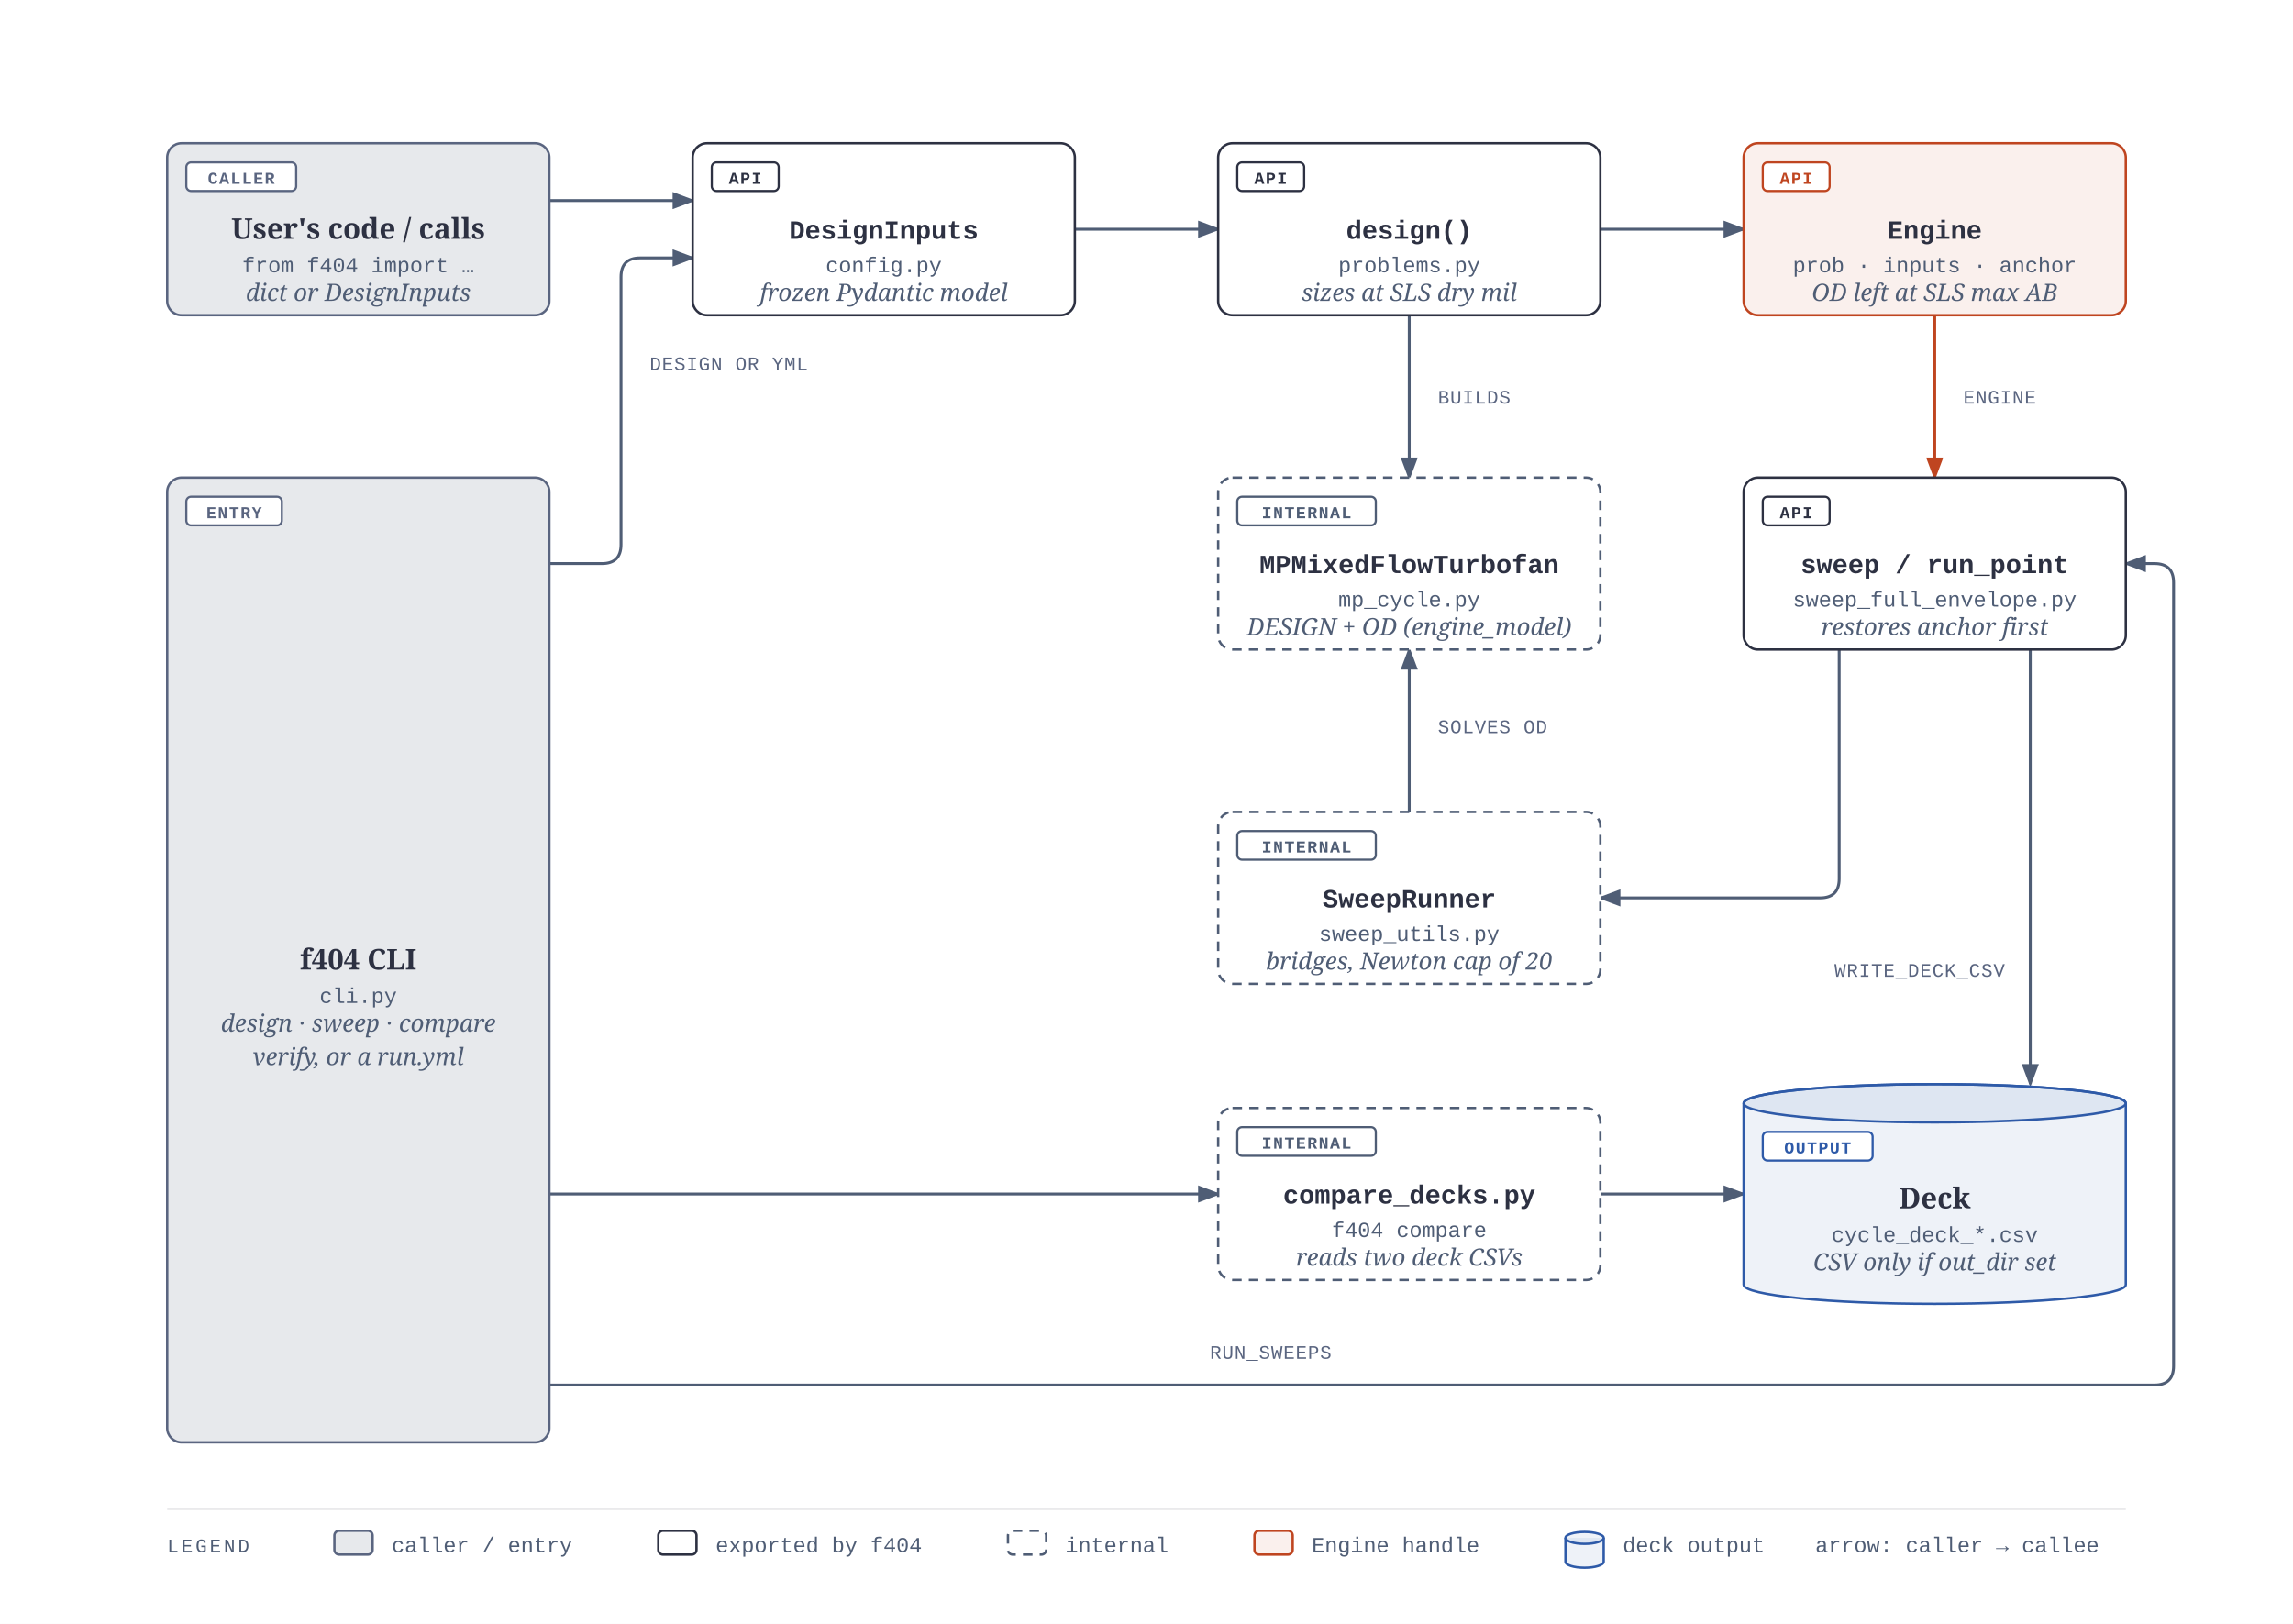
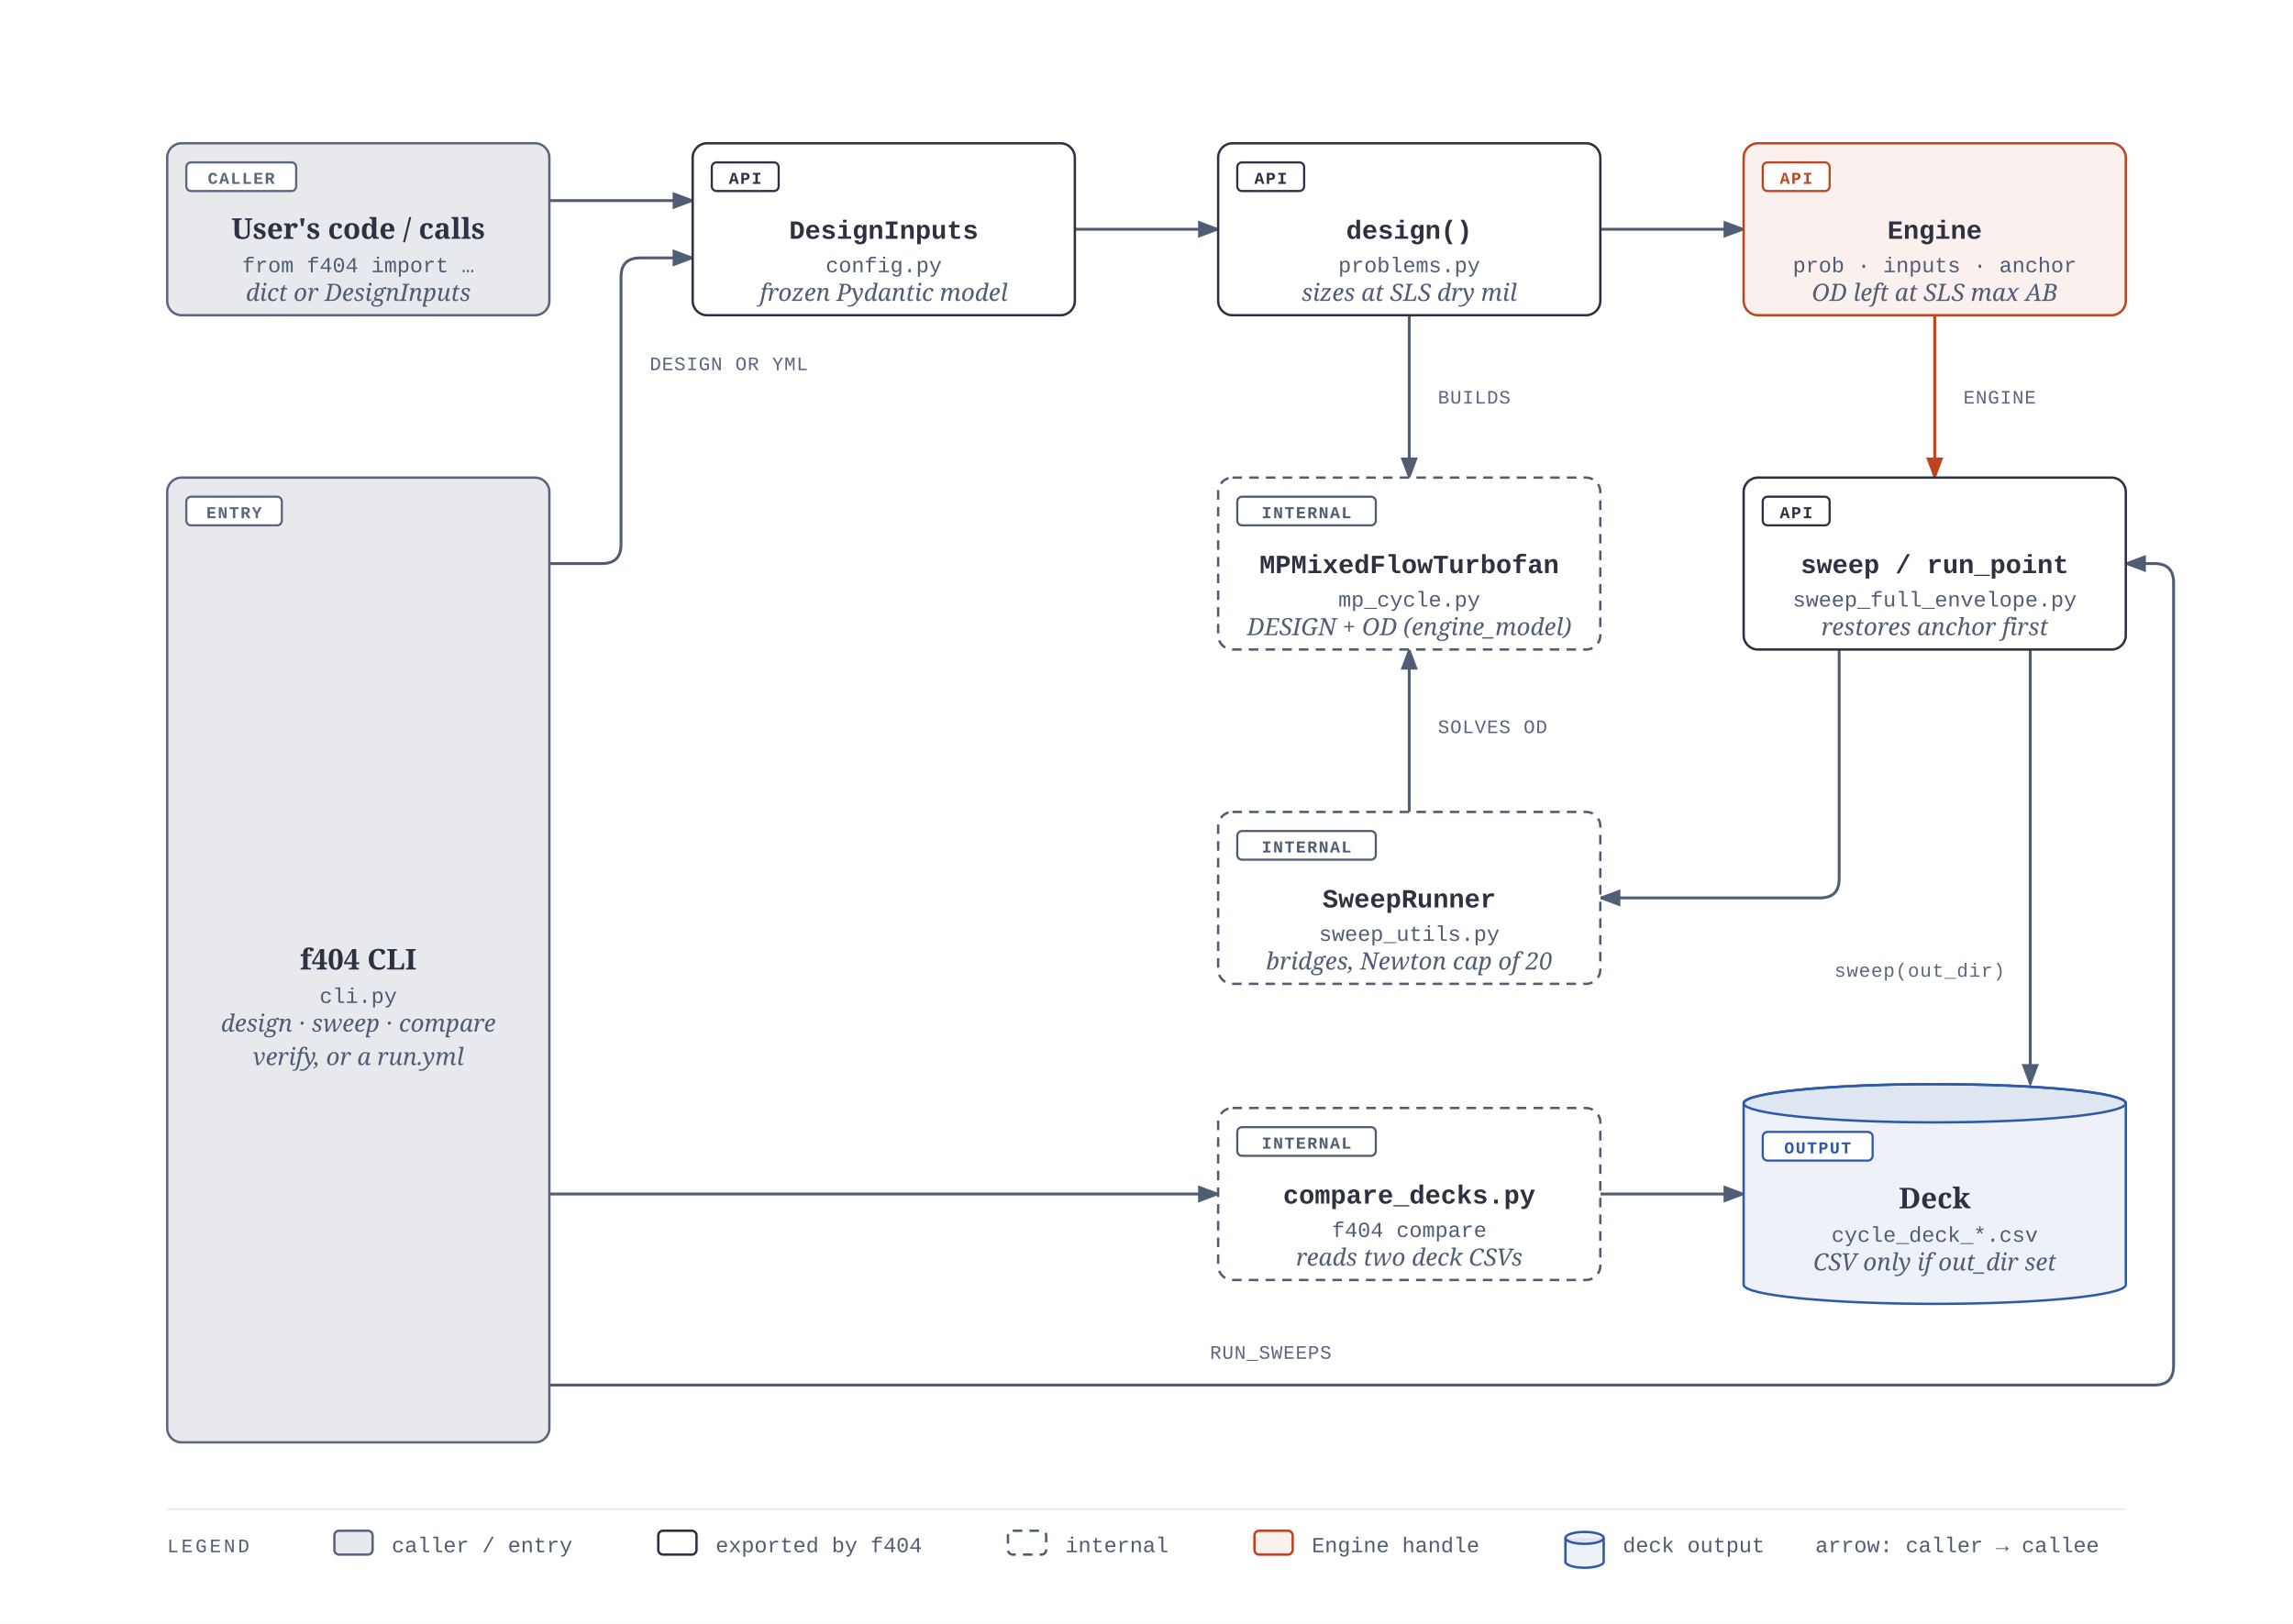
<svg xmlns="http://www.w3.org/2000/svg" viewBox="0 0 960 680" role="img" aria-labelledby="f404-arch-title f404-arch-desc">
  <defs>
    <marker id="f404-arch-arrow" markerWidth="8" markerHeight="6" refX="7" refY="3" orient="auto">
      <polygon points="0 0, 8 3, 0 6" fill="#4f5d75" />
    </marker>
    <marker id="f404-arch-arrow-accent" markerWidth="8" markerHeight="6" refX="7" refY="3" orient="auto">
      <polygon points="0 0, 8 3, 0 6" fill="#bf4520" />
    </marker>
  </defs>
  <rect width="100%" height="100%" fill="#ffffff" />
  <path d="M230,84 H290" fill="none" stroke="#4f5d75" stroke-width="1.2" marker-end="url(#f404-arch-arrow)" />
  <path d="M230,236 H252 Q260,236 260,228 V116 Q260,108 268,108 H290" fill="none" stroke="#4f5d75" stroke-width="1.2" marker-end="url(#f404-arch-arrow)" />
  <path d="M450,96 H510" fill="none" stroke="#4f5d75" stroke-width="1.2" marker-end="url(#f404-arch-arrow)" />
  <path d="M670,96 H730" fill="none" stroke="#4f5d75" stroke-width="1.2" marker-end="url(#f404-arch-arrow)" />
  <path d="M590,132 V200" fill="none" stroke="#4f5d75" stroke-width="1.2" marker-end="url(#f404-arch-arrow)" />
  <path d="M810,132 V200" fill="none" stroke="#bf4520" stroke-width="1.2" marker-end="url(#f404-arch-arrow-accent)" />
  <path d="M770,272 V368 Q770,376 762,376 H670" fill="none" stroke="#4f5d75" stroke-width="1.2" marker-end="url(#f404-arch-arrow)" />
  <path d="M590,340 V272" fill="none" stroke="#4f5d75" stroke-width="1.2" marker-end="url(#f404-arch-arrow)" />
  <path d="M850,272 V454" fill="none" stroke="#4f5d75" stroke-width="1.2" marker-end="url(#f404-arch-arrow)" />
  <path d="M670,500 H730" fill="none" stroke="#4f5d75" stroke-width="1.2" marker-end="url(#f404-arch-arrow)" />
  <path d="M230,500 H510" fill="none" stroke="#4f5d75" stroke-width="1.2" marker-end="url(#f404-arch-arrow)" />
  <path d="M230,580 H902 Q910,580 910,572 V244 Q910,236 902,236 H890" fill="none" stroke="#4f5d75" stroke-width="1.2" marker-end="url(#f404-arch-arrow)" />
  <rect x="268" y="146" width="73" height="12" rx="2" fill="#ffffff" />
  <text x="272" y="155" fill="#5a6580" font-size="8" font-weight="400" font-family="'Courier New',Courier,monospace" text-anchor="start" letter-spacing="0.04em">DESIGN OR YML</text>
  <rect x="598" y="160" width="40" height="12" rx="2" fill="#ffffff" />
  <text x="602" y="169" fill="#5a6580" font-size="8" font-weight="400" font-family="'Courier New',Courier,monospace" text-anchor="start" letter-spacing="0.04em">BUILDS</text>
  <rect x="818" y="160" width="40" height="12" rx="2" fill="#ffffff" />
  <text x="822" y="169" fill="#5a6580" font-size="8" font-weight="400" font-family="'Courier New',Courier,monospace" text-anchor="start" letter-spacing="0.04em">ENGINE</text>
  <rect x="598" y="298" width="58" height="12" rx="2" fill="#ffffff" />
  <text x="602" y="307" fill="#5a6580" font-size="8" font-weight="400" font-family="'Courier New',Courier,monospace" text-anchor="start" letter-spacing="0.04em">SOLVES OD</text>
  <rect x="764" y="400" width="78" height="12" rx="2" fill="#ffffff" />
-   <text x="768" y="409" fill="#5a6580" font-size="8" font-weight="400" font-family="'Courier New',Courier,monospace" text-anchor="start" letter-spacing="0.04em">WRITE_DECK_CSV</text>
+   <text x="768" y="409" fill="#5a6580" font-size="8" font-weight="400" font-family="'Courier New',Courier,monospace" text-anchor="start" letter-spacing="0.04em">sweep(out_dir)</text>
  <rect x="500" y="560" width="64" height="12" rx="2" fill="#ffffff" />
  <text x="532.0" y="569" fill="#5a6580" font-size="8" font-weight="400" font-family="'Courier New',Courier,monospace" text-anchor="middle" letter-spacing="0.04em">RUN_SWEEPS</text>
  <rect x="70" y="60" width="160" height="72" rx="6" fill="#ffffff" />
  <rect x="70" y="60" width="160" height="72" rx="6" fill="rgba(79,93,117,0.14)" stroke="#5a6580" stroke-width="1" />
  <rect x="78" y="68" width="46" height="12" rx="2" fill="#ffffff" stroke="#5a6580" stroke-width="0.9" />
  <text x="101.0" y="77" fill="#5a6580" font-size="7" font-weight="700" font-family="'Courier New',Courier,monospace" text-anchor="middle" letter-spacing="0.08em">CALLER</text>
  <text x="150.0" y="100.0" fill="#2d3142" font-size="12" font-weight="700" font-family="'XCharter','Charter',serif" text-anchor="middle">User's code / calls</text>
  <text x="150.0" y="114.0" fill="#4f5d75" font-size="9" font-weight="400" font-family="'Courier New',Courier,monospace" text-anchor="middle">from f404 import …</text>
  <text x="150.0" y="126.0" fill="#4f5d75" font-size="10" font-weight="400" font-style="italic" font-family="'XCharter','Charter',serif" text-anchor="middle">dict or DesignInputs</text>
  <rect x="70" y="200" width="160" height="404" rx="6" fill="#ffffff" />
  <rect x="70" y="200" width="160" height="404" rx="6" fill="rgba(79,93,117,0.14)" stroke="#5a6580" stroke-width="1" />
  <rect x="78" y="208" width="40" height="12" rx="2" fill="#ffffff" stroke="#5a6580" stroke-width="0.9" />
  <text x="98.0" y="217" fill="#5a6580" font-size="7" font-weight="700" font-family="'Courier New',Courier,monospace" text-anchor="middle" letter-spacing="0.08em">ENTRY</text>
  <text x="150.0" y="406.0" fill="#2d3142" font-size="12" font-weight="700" font-family="'XCharter','Charter',serif" text-anchor="middle">f404 CLI</text>
  <text x="150.0" y="420.0" fill="#4f5d75" font-size="9" font-weight="400" font-family="'Courier New',Courier,monospace" text-anchor="middle">cli.py</text>
  <text x="150.0" y="432.0" fill="#4f5d75" font-size="10" font-weight="400" font-style="italic" font-family="'XCharter','Charter',serif" text-anchor="middle">design · sweep · compare</text>
  <text x="150" y="446" fill="#4f5d75" font-size="10" font-weight="400" font-style="italic" font-family="'XCharter','Charter',serif" text-anchor="middle">verify, or a run.yml</text>
  <rect x="290" y="60" width="160" height="72" rx="6" fill="#ffffff" />
  <rect x="290" y="60" width="160" height="72" rx="6" fill="#ffffff" stroke="#2d3142" stroke-width="1" />
  <rect x="298" y="68" width="28" height="12" rx="2" fill="#ffffff" stroke="#2d3142" stroke-width="0.9" />
  <text x="312.0" y="77" fill="#2d3142" font-size="7" font-weight="700" font-family="'Courier New',Courier,monospace" text-anchor="middle" letter-spacing="0.08em">API</text>
  <text x="370.0" y="100.0" fill="#2d3142" font-size="11" font-weight="700" font-family="'Courier New',Courier,monospace" text-anchor="middle">DesignInputs</text>
  <text x="370.0" y="114.0" fill="#4f5d75" font-size="9" font-weight="400" font-family="'Courier New',Courier,monospace" text-anchor="middle">config.py</text>
  <text x="370.0" y="126.0" fill="#4f5d75" font-size="10" font-weight="400" font-style="italic" font-family="'XCharter','Charter',serif" text-anchor="middle">frozen Pydantic model</text>
  <rect x="510" y="60" width="160" height="72" rx="6" fill="#ffffff" />
  <rect x="510" y="60" width="160" height="72" rx="6" fill="#ffffff" stroke="#2d3142" stroke-width="1" />
  <rect x="518" y="68" width="28" height="12" rx="2" fill="#ffffff" stroke="#2d3142" stroke-width="0.9" />
  <text x="532.0" y="77" fill="#2d3142" font-size="7" font-weight="700" font-family="'Courier New',Courier,monospace" text-anchor="middle" letter-spacing="0.08em">API</text>
  <text x="590.0" y="100.0" fill="#2d3142" font-size="11" font-weight="700" font-family="'Courier New',Courier,monospace" text-anchor="middle">design()</text>
  <text x="590.0" y="114.0" fill="#4f5d75" font-size="9" font-weight="400" font-family="'Courier New',Courier,monospace" text-anchor="middle">problems.py</text>
  <text x="590.0" y="126.0" fill="#4f5d75" font-size="10" font-weight="400" font-style="italic" font-family="'XCharter','Charter',serif" text-anchor="middle">sizes at SLS dry mil</text>
  <rect x="730" y="60" width="160" height="72" rx="6" fill="#ffffff" />
  <rect x="730" y="60" width="160" height="72" rx="6" fill="rgba(191,69,32,0.08)" stroke="#bf4520" stroke-width="1" />
  <rect x="738" y="68" width="28" height="12" rx="2" fill="#ffffff" stroke="#bf4520" stroke-width="0.9" />
  <text x="752.0" y="77" fill="#bf4520" font-size="7" font-weight="700" font-family="'Courier New',Courier,monospace" text-anchor="middle" letter-spacing="0.08em">API</text>
  <text x="810.0" y="100.0" fill="#2d3142" font-size="11" font-weight="700" font-family="'Courier New',Courier,monospace" text-anchor="middle">Engine</text>
  <text x="810.0" y="114.0" fill="#4f5d75" font-size="9" font-weight="400" font-family="'Courier New',Courier,monospace" text-anchor="middle">prob · inputs · anchor</text>
  <text x="810.0" y="126.0" fill="#4f5d75" font-size="10" font-weight="400" font-style="italic" font-family="'XCharter','Charter',serif" text-anchor="middle">OD left at SLS max AB</text>
  <rect x="730" y="200" width="160" height="72" rx="6" fill="#ffffff" />
  <rect x="730" y="200" width="160" height="72" rx="6" fill="#ffffff" stroke="#2d3142" stroke-width="1" />
  <rect x="738" y="208" width="28" height="12" rx="2" fill="#ffffff" stroke="#2d3142" stroke-width="0.9" />
  <text x="752.0" y="217" fill="#2d3142" font-size="7" font-weight="700" font-family="'Courier New',Courier,monospace" text-anchor="middle" letter-spacing="0.08em">API</text>
  <text x="810.0" y="240.0" fill="#2d3142" font-size="11" font-weight="700" font-family="'Courier New',Courier,monospace" text-anchor="middle">sweep / run_point</text>
  <text x="810.0" y="254.0" fill="#4f5d75" font-size="9" font-weight="400" font-family="'Courier New',Courier,monospace" text-anchor="middle">sweep_full_envelope.py</text>
  <text x="810.0" y="266.0" fill="#4f5d75" font-size="10" font-weight="400" font-style="italic" font-family="'XCharter','Charter',serif" text-anchor="middle">restores anchor first</text>
  <rect x="510" y="200" width="160" height="72" rx="6" fill="#ffffff" />
  <rect x="510" y="200" width="160" height="72" rx="6" fill="#ffffff" stroke="#4f5d75" stroke-width="1" stroke-dasharray="4,3" />
  <rect x="518" y="208" width="58" height="12" rx="2" fill="#ffffff" stroke="#4f5d75" stroke-width="0.9" />
  <text x="547.0" y="217" fill="#4f5d75" font-size="7" font-weight="700" font-family="'Courier New',Courier,monospace" text-anchor="middle" letter-spacing="0.08em">INTERNAL</text>
  <text x="590.0" y="240.0" fill="#2d3142" font-size="11" font-weight="700" font-family="'Courier New',Courier,monospace" text-anchor="middle">MPMixedFlowTurbofan</text>
  <text x="590.0" y="254.0" fill="#4f5d75" font-size="9" font-weight="400" font-family="'Courier New',Courier,monospace" text-anchor="middle">mp_cycle.py</text>
  <text x="590.0" y="266.0" fill="#4f5d75" font-size="10" font-weight="400" font-style="italic" font-family="'XCharter','Charter',serif" text-anchor="middle">DESIGN + OD (engine_model)</text>
  <rect x="510" y="340" width="160" height="72" rx="6" fill="#ffffff" />
  <rect x="510" y="340" width="160" height="72" rx="6" fill="#ffffff" stroke="#4f5d75" stroke-width="1" stroke-dasharray="4,3" />
  <rect x="518" y="348" width="58" height="12" rx="2" fill="#ffffff" stroke="#4f5d75" stroke-width="0.9" />
  <text x="547.0" y="357" fill="#4f5d75" font-size="7" font-weight="700" font-family="'Courier New',Courier,monospace" text-anchor="middle" letter-spacing="0.08em">INTERNAL</text>
  <text x="590.0" y="380.0" fill="#2d3142" font-size="11" font-weight="700" font-family="'Courier New',Courier,monospace" text-anchor="middle">SweepRunner</text>
  <text x="590.0" y="394.0" fill="#4f5d75" font-size="9" font-weight="400" font-family="'Courier New',Courier,monospace" text-anchor="middle">sweep_utils.py</text>
  <text x="590.0" y="406.0" fill="#4f5d75" font-size="10" font-weight="400" font-style="italic" font-family="'XCharter','Charter',serif" text-anchor="middle">bridges, Newton cap of 20</text>
  <path d="M730,462 A80,8 0 0,1 890,462 V538 A80,8 0 0,1 730,538 Z" fill="#ffffff" />
  <path d="M730,462 A80,8 0 0,1 890,462 V538 A80,8 0 0,1 730,538 Z" fill="rgba(46,90,168,0.08)" stroke="#2e5aa8" stroke-width="1" />
  <ellipse cx="810.0" cy="462" rx="80" ry="8" fill="rgba(46,90,168,0.08)" stroke="#2e5aa8" stroke-width="1" />
  <rect x="738" y="474" width="46" height="12" rx="2" fill="#ffffff" stroke="#2e5aa8" stroke-width="0.9" />
  <text x="761.0" y="483" fill="#2e5aa8" font-size="7" font-weight="700" font-family="'Courier New',Courier,monospace" text-anchor="middle" letter-spacing="0.08em">OUTPUT</text>
  <text x="810.0" y="506.0" fill="#2d3142" font-size="12" font-weight="700" font-family="'XCharter','Charter',serif" text-anchor="middle">Deck</text>
  <text x="810.0" y="520.0" fill="#4f5d75" font-size="9" font-weight="400" font-family="'Courier New',Courier,monospace" text-anchor="middle">cycle_deck_*.csv</text>
  <text x="810.0" y="532.0" fill="#4f5d75" font-size="10" font-weight="400" font-style="italic" font-family="'XCharter','Charter',serif" text-anchor="middle">CSV only if out_dir set</text>
  <rect x="510" y="464" width="160" height="72" rx="6" fill="#ffffff" />
  <rect x="510" y="464" width="160" height="72" rx="6" fill="#ffffff" stroke="#4f5d75" stroke-width="1" stroke-dasharray="4,3" />
  <rect x="518" y="472" width="58" height="12" rx="2" fill="#ffffff" stroke="#4f5d75" stroke-width="0.9" />
  <text x="547.0" y="481" fill="#4f5d75" font-size="7" font-weight="700" font-family="'Courier New',Courier,monospace" text-anchor="middle" letter-spacing="0.08em">INTERNAL</text>
  <text x="590.0" y="504.0" fill="#2d3142" font-size="11" font-weight="700" font-family="'Courier New',Courier,monospace" text-anchor="middle">compare_decks.py</text>
  <text x="590.0" y="518.0" fill="#4f5d75" font-size="9" font-weight="400" font-family="'Courier New',Courier,monospace" text-anchor="middle">f404 compare</text>
  <text x="590.0" y="530.0" fill="#4f5d75" font-size="10" font-weight="400" font-style="italic" font-family="'XCharter','Charter',serif" text-anchor="middle">reads two deck CSVs</text>
  <line x1="70" y1="632" x2="890" y2="632" stroke="rgba(45,49,66,0.10)" stroke-width="0.8" />
  <text x="70" y="650" fill="#4f5d75" font-size="8" font-weight="400" font-family="'Courier New',Courier,monospace" text-anchor="start" letter-spacing="0.14em">LEGEND</text>
  <rect x="140" y="641" width="16" height="10" rx="2" fill="rgba(79,93,117,0.14)" stroke="#5a6580" stroke-width="1" />
  <text x="164" y="650" fill="#4f5d75" font-size="9" font-weight="400" font-family="'Courier New',Courier,monospace" text-anchor="start">caller / entry</text>
  <rect x="275.6" y="641" width="16" height="10" rx="2" fill="#ffffff" stroke="#2d3142" stroke-width="1" />
  <text x="299.6" y="650" fill="#4f5d75" font-size="9" font-weight="400" font-family="'Courier New',Courier,monospace" text-anchor="start">exported by f404</text>
  <rect x="422.0" y="641" width="16" height="10" rx="2" fill="#ffffff" stroke="#4f5d75" stroke-width="1" stroke-dasharray="4,3" />
  <text x="446.0" y="650" fill="#4f5d75" font-size="9" font-weight="400" font-family="'Courier New',Courier,monospace" text-anchor="start">internal</text>
  <rect x="525.2" y="641" width="16" height="10" rx="2" fill="rgba(191,69,32,0.08)" stroke="#bf4520" stroke-width="1" />
  <text x="549.2" y="650" fill="#4f5d75" font-size="9" font-weight="400" font-family="'Courier New',Courier,monospace" text-anchor="start">Engine handle</text>
  <ellipse cx="663.4" cy="644" rx="8" ry="2.5" fill="rgba(46,90,168,0.08)" stroke="#2e5aa8" />
  <path d="M655.4,644 V654 A8,2.5 0 0,0 671.4,654 V644" fill="rgba(46,90,168,0.08)" stroke="#2e5aa8" />
  <text x="679.4" y="650" fill="#4f5d75" font-size="9" font-weight="400" font-family="'Courier New',Courier,monospace" text-anchor="start">deck output</text>
  <text x="760" y="650" fill="#4f5d75" font-size="9" font-weight="400" font-family="'Courier New',Courier,monospace" text-anchor="start">arrow: caller → callee</text>
</svg>
